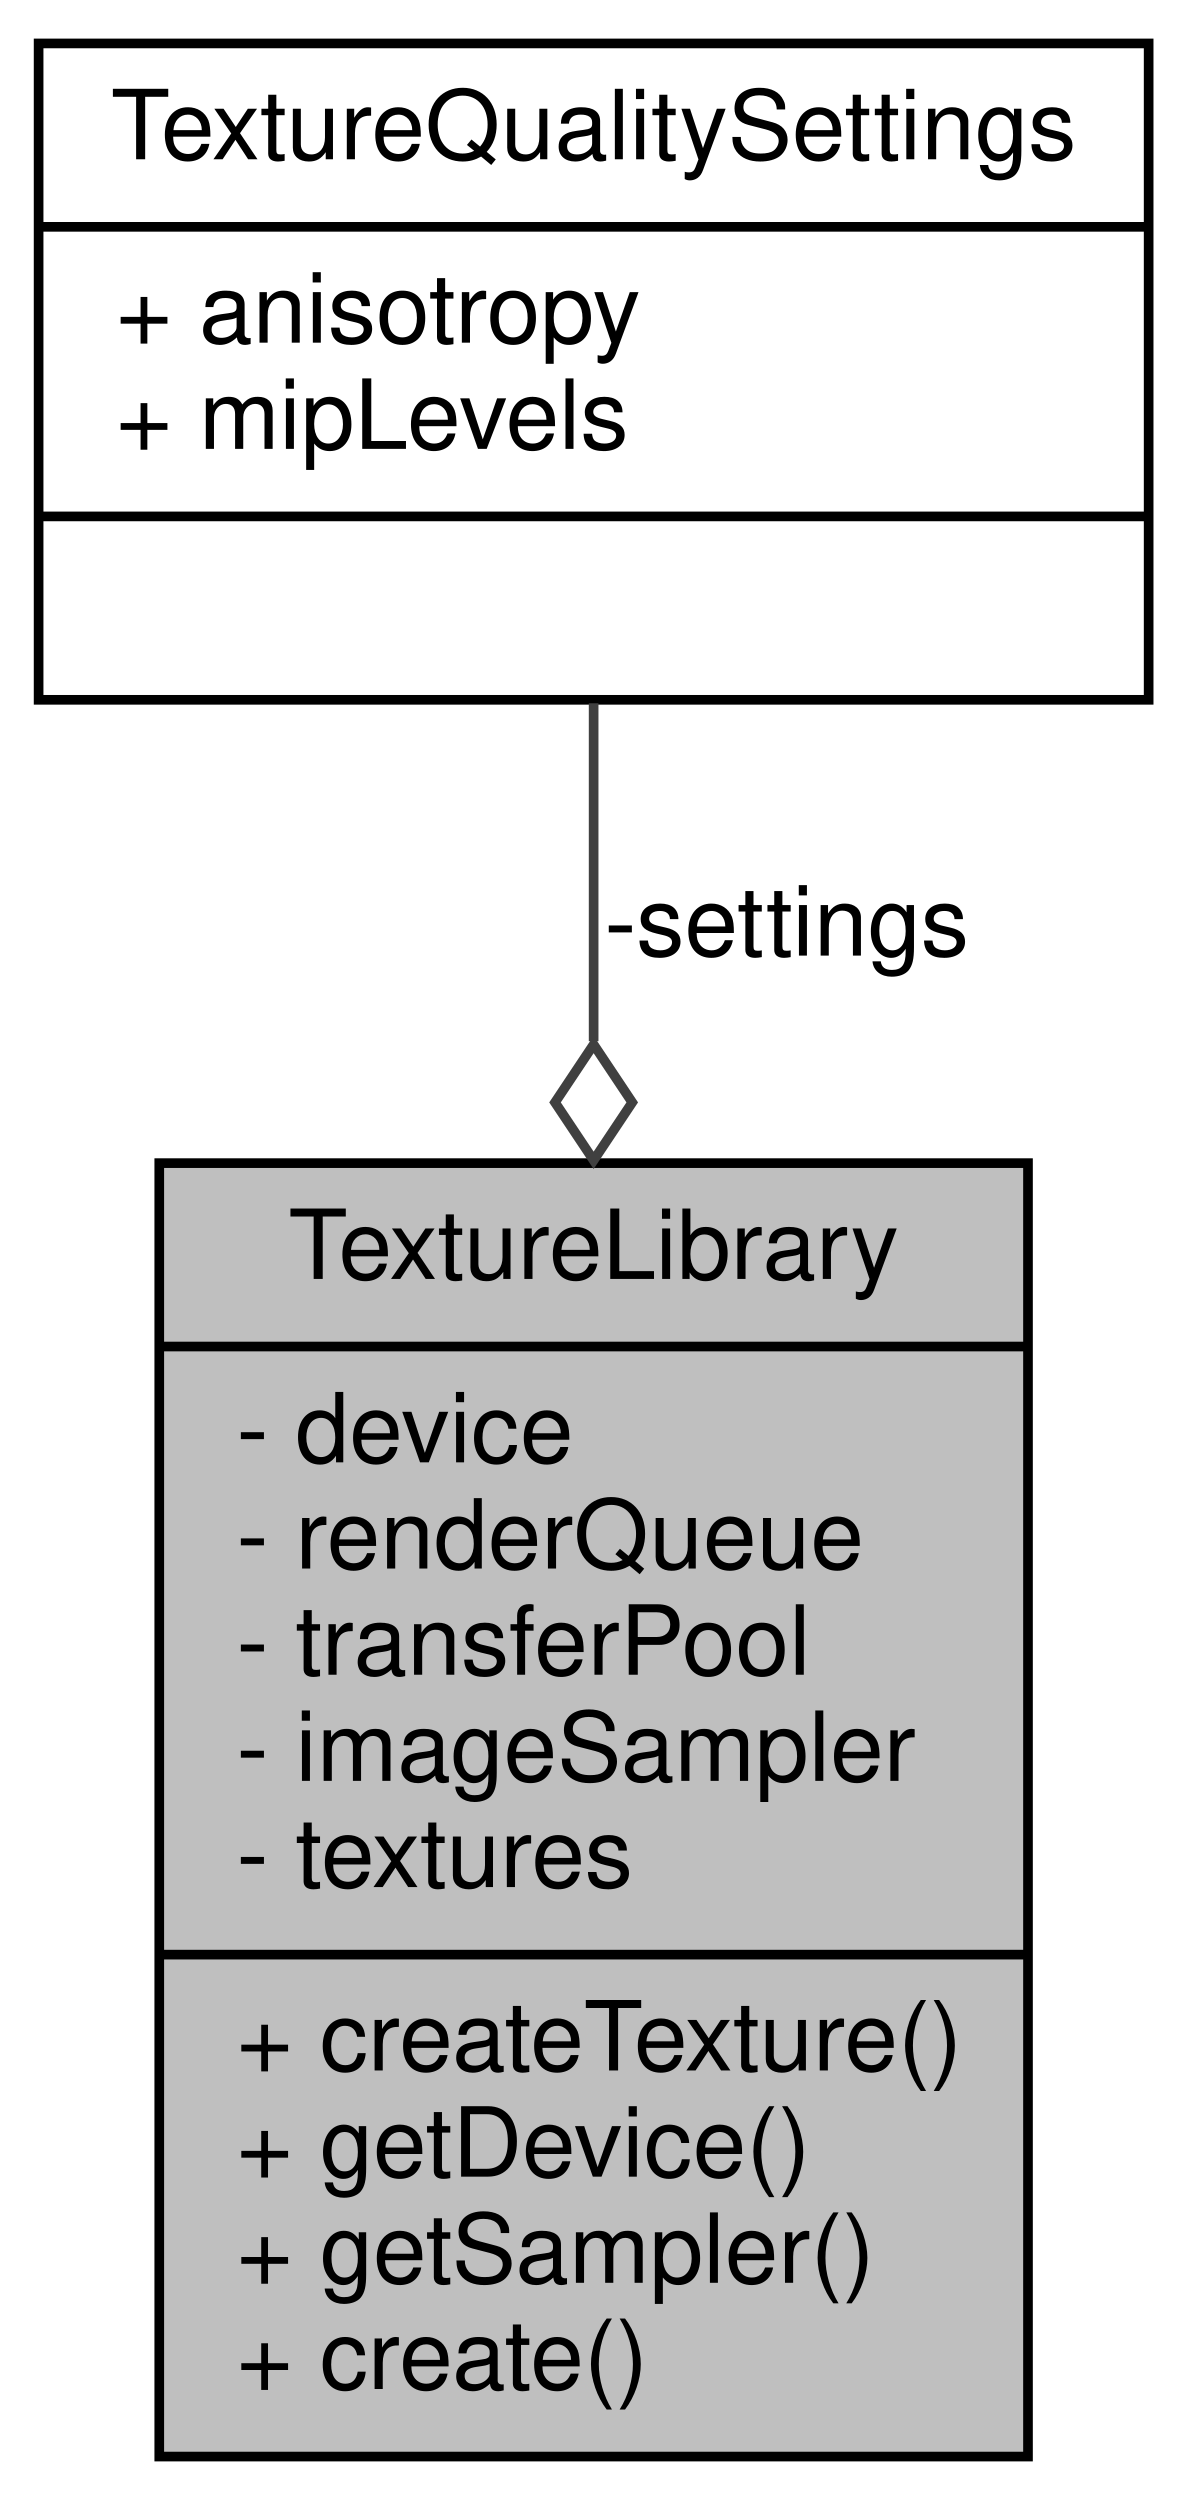
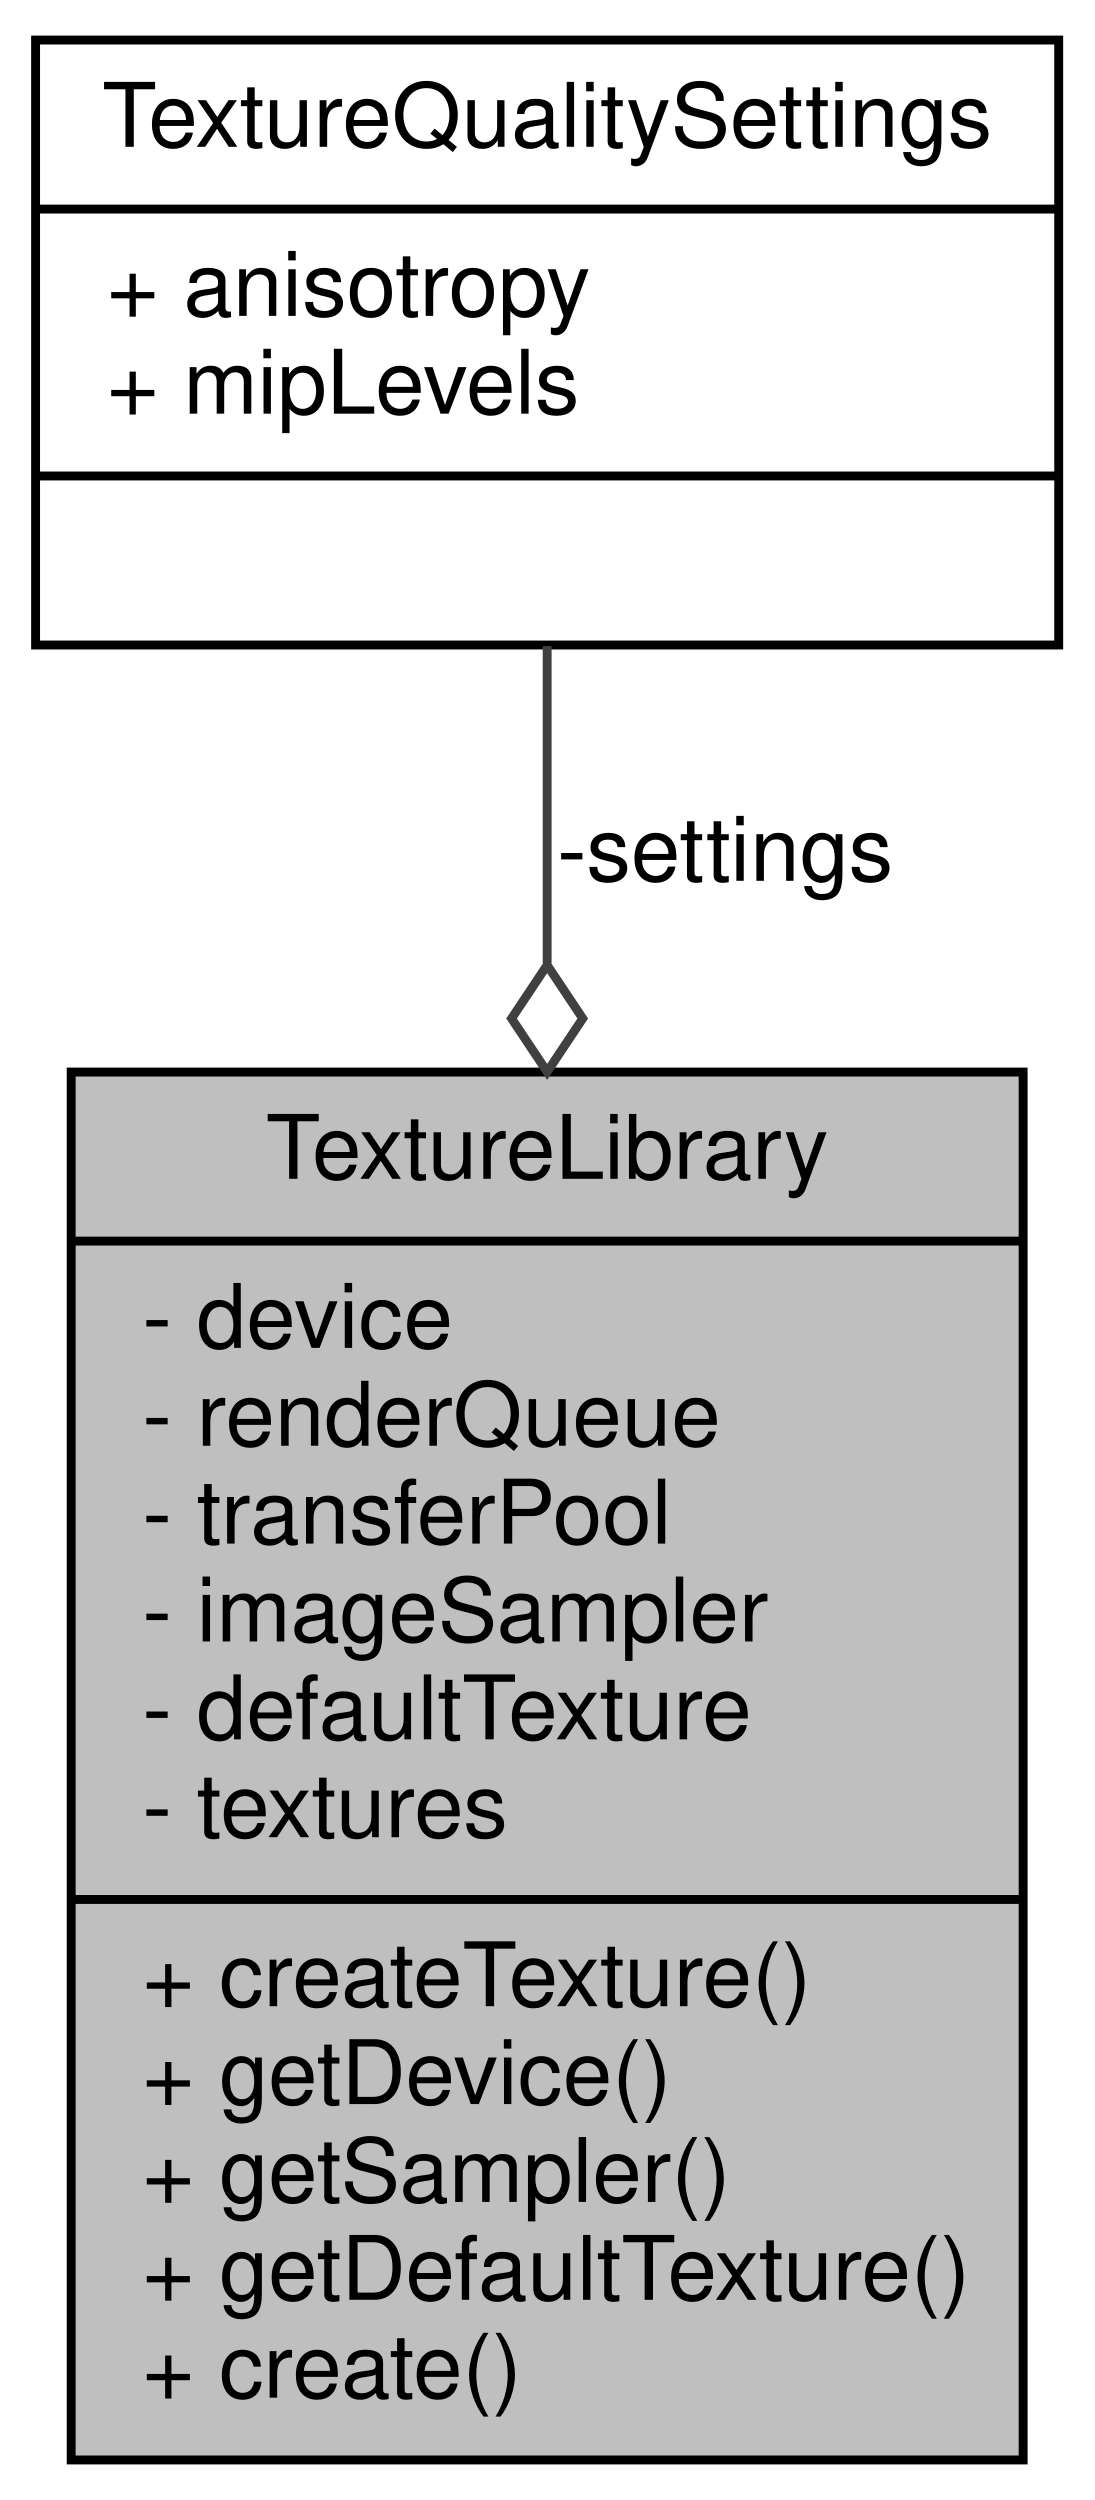
- <svg xmlns="http://www.w3.org/2000/svg" xmlns:xlink="http://www.w3.org/1999/xlink" width="123pt" height="259pt" viewBox="0.00 0.00 123.00 259.00">
-   <g id="graph0" class="graph" transform="scale(1 1) rotate(0) translate(4 255)">
+ <svg xmlns="http://www.w3.org/2000/svg" xmlns:xlink="http://www.w3.org/1999/xlink" width="123pt" height="281pt" viewBox="0.00 0.00 123.00 281.00">
+   <g id="graph0" class="graph" transform="scale(1 1) rotate(0) translate(4 277)">
    <g id="node1" class="node">
      <g id="a_node1">
        <a xlink:title=" ">
-           <polygon fill="#bfbfbf" stroke="black" points="12.5,-0.5 12.5,-134.5 102.5,-134.5 102.5,-0.5 12.5,-0.5" />
-           <text text-anchor="middle" x="57.5" y="-122.5" font-family="Helvetica,sans-Serif" font-size="10.00">TextureLibrary</text>
-           <polyline fill="none" stroke="black" points="12.5,-115.5 102.5,-115.5 " />
-           <text text-anchor="start" x="20.5" y="-103.5" font-family="Helvetica,sans-Serif" font-size="10.00">- device</text>
-           <text text-anchor="start" x="20.5" y="-92.5" font-family="Helvetica,sans-Serif" font-size="10.00">- renderQueue</text>
-           <text text-anchor="start" x="20.5" y="-81.5" font-family="Helvetica,sans-Serif" font-size="10.00">- transferPool</text>
-           <text text-anchor="start" x="20.5" y="-70.5" font-family="Helvetica,sans-Serif" font-size="10.00">- imageSampler</text>
-           <text text-anchor="start" x="20.5" y="-59.5" font-family="Helvetica,sans-Serif" font-size="10.00">- textures</text>
-           <polyline fill="none" stroke="black" points="12.5,-52.5 102.5,-52.5 " />
-           <text text-anchor="start" x="20.5" y="-40.5" font-family="Helvetica,sans-Serif" font-size="10.00">+ createTexture()</text>
-           <text text-anchor="start" x="20.5" y="-29.5" font-family="Helvetica,sans-Serif" font-size="10.00">+ getDevice()</text>
-           <text text-anchor="start" x="20.5" y="-18.5" font-family="Helvetica,sans-Serif" font-size="10.00">+ getSampler()</text>
-           <text text-anchor="start" x="20.5" y="-7.5" font-family="Helvetica,sans-Serif" font-size="10.00">+ create()</text>
+           <polygon fill="#bfbfbf" stroke="black" points="4,-0.5 4,-156.5 111,-156.5 111,-0.5 4,-0.5" />
+           <text text-anchor="middle" x="57.5" y="-144.5" font-family="Helvetica,sans-Serif" font-size="10.00">TextureLibrary</text>
+           <polyline fill="none" stroke="black" points="4,-137.5 111,-137.5 " />
+           <text text-anchor="start" x="12" y="-125.5" font-family="Helvetica,sans-Serif" font-size="10.00">- device</text>
+           <text text-anchor="start" x="12" y="-114.5" font-family="Helvetica,sans-Serif" font-size="10.00">- renderQueue</text>
+           <text text-anchor="start" x="12" y="-103.5" font-family="Helvetica,sans-Serif" font-size="10.00">- transferPool</text>
+           <text text-anchor="start" x="12" y="-92.5" font-family="Helvetica,sans-Serif" font-size="10.00">- imageSampler</text>
+           <text text-anchor="start" x="12" y="-81.5" font-family="Helvetica,sans-Serif" font-size="10.00">- defaultTexture</text>
+           <text text-anchor="start" x="12" y="-70.5" font-family="Helvetica,sans-Serif" font-size="10.00">- textures</text>
+           <polyline fill="none" stroke="black" points="4,-63.5 111,-63.5 " />
+           <text text-anchor="start" x="12" y="-51.5" font-family="Helvetica,sans-Serif" font-size="10.00">+ createTexture()</text>
+           <text text-anchor="start" x="12" y="-40.5" font-family="Helvetica,sans-Serif" font-size="10.00">+ getDevice()</text>
+           <text text-anchor="start" x="12" y="-29.5" font-family="Helvetica,sans-Serif" font-size="10.00">+ getSampler()</text>
+           <text text-anchor="start" x="12" y="-18.5" font-family="Helvetica,sans-Serif" font-size="10.00">+ getDefaultTexture()</text>
+           <text text-anchor="start" x="12" y="-7.5" font-family="Helvetica,sans-Serif" font-size="10.00">+ create()</text>
        </a>
      </g>
    </g>
    <g id="node2" class="node">
      <g id="a_node2">
        <a xlink:href="struct_texture_quality_settings.html" target="_top" xlink:title=" ">
-           <polygon fill="none" stroke="black" points="0,-182.5 0,-250.5 115,-250.5 115,-182.5 0,-182.5" />
-           <text text-anchor="middle" x="57.5" y="-238.5" font-family="Helvetica,sans-Serif" font-size="10.00">TextureQualitySettings</text>
-           <polyline fill="none" stroke="black" points="0,-231.5 115,-231.5 " />
-           <text text-anchor="start" x="8" y="-219.5" font-family="Helvetica,sans-Serif" font-size="10.00">+ anisotropy</text>
-           <text text-anchor="start" x="8" y="-208.5" font-family="Helvetica,sans-Serif" font-size="10.00">+ mipLevels</text>
-           <polyline fill="none" stroke="black" points="0,-201.5 115,-201.5 " />
-           <text text-anchor="middle" x="57.5" y="-189.5" font-family="Helvetica,sans-Serif" font-size="10.00"> </text>
+           <polygon fill="none" stroke="black" points="0,-204.5 0,-272.5 115,-272.5 115,-204.5 0,-204.5" />
+           <text text-anchor="middle" x="57.5" y="-260.5" font-family="Helvetica,sans-Serif" font-size="10.00">TextureQualitySettings</text>
+           <polyline fill="none" stroke="black" points="0,-253.5 115,-253.5 " />
+           <text text-anchor="start" x="8" y="-241.5" font-family="Helvetica,sans-Serif" font-size="10.00">+ anisotropy</text>
+           <text text-anchor="start" x="8" y="-230.5" font-family="Helvetica,sans-Serif" font-size="10.00">+ mipLevels</text>
+           <polyline fill="none" stroke="black" points="0,-223.5 115,-223.5 " />
+           <text text-anchor="middle" x="57.5" y="-211.5" font-family="Helvetica,sans-Serif" font-size="10.00"> </text>
        </a>
      </g>
    </g>
    <g id="edge1" class="edge">
-       <path fill="none" stroke="#404040" d="M57.5,-182.14C57.5,-171.6 57.5,-159.46 57.5,-147.13" />
-       <polygon fill="none" stroke="#404040" points="57.5,-146.79 53.5,-140.79 57.5,-134.79 61.5,-140.79 57.5,-146.79" />
-       <text text-anchor="middle" x="77.5" y="-156" font-family="Helvetica,sans-Serif" font-size="10.00"> -settings</text>
+       <path fill="none" stroke="#404040" d="M57.5,-204.38C57.5,-193.75 57.5,-181.42 57.5,-168.74" />
+       <polygon fill="none" stroke="#404040" points="57.5,-168.52 53.5,-162.52 57.5,-156.52 61.5,-162.52 57.5,-168.52" />
+       <text text-anchor="middle" x="77.5" y="-178" font-family="Helvetica,sans-Serif" font-size="10.00"> -settings</text>
    </g>
  </g>
</svg>
